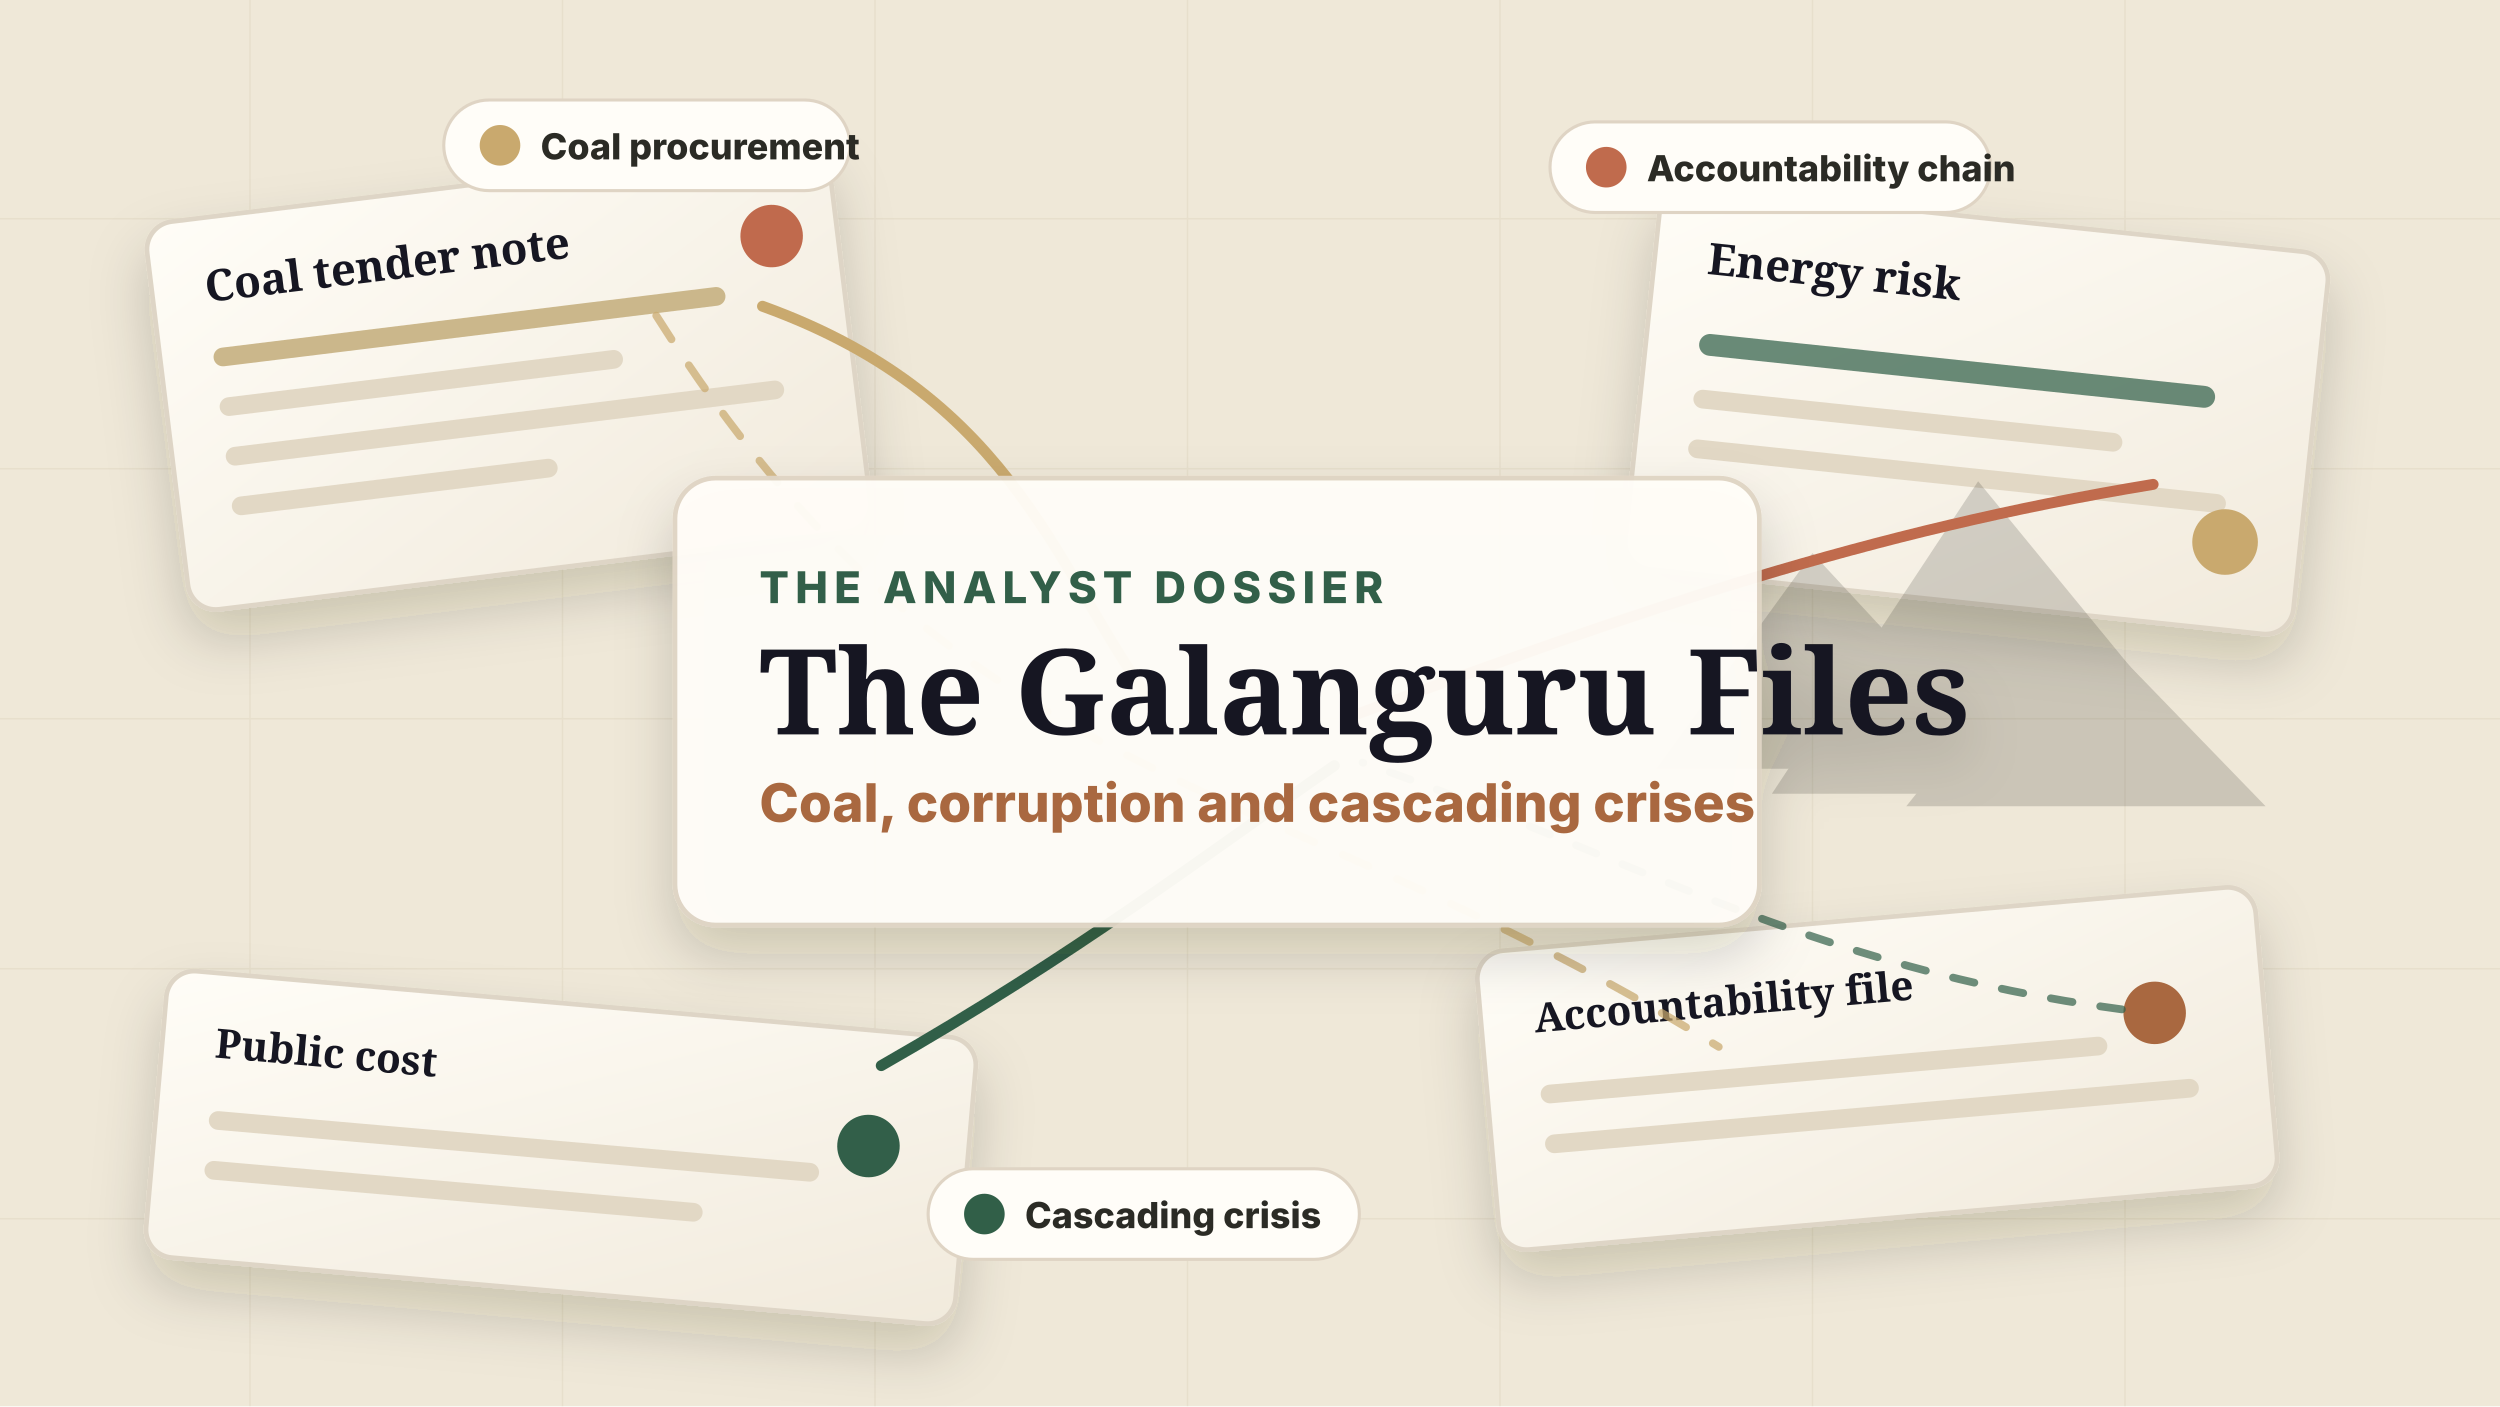
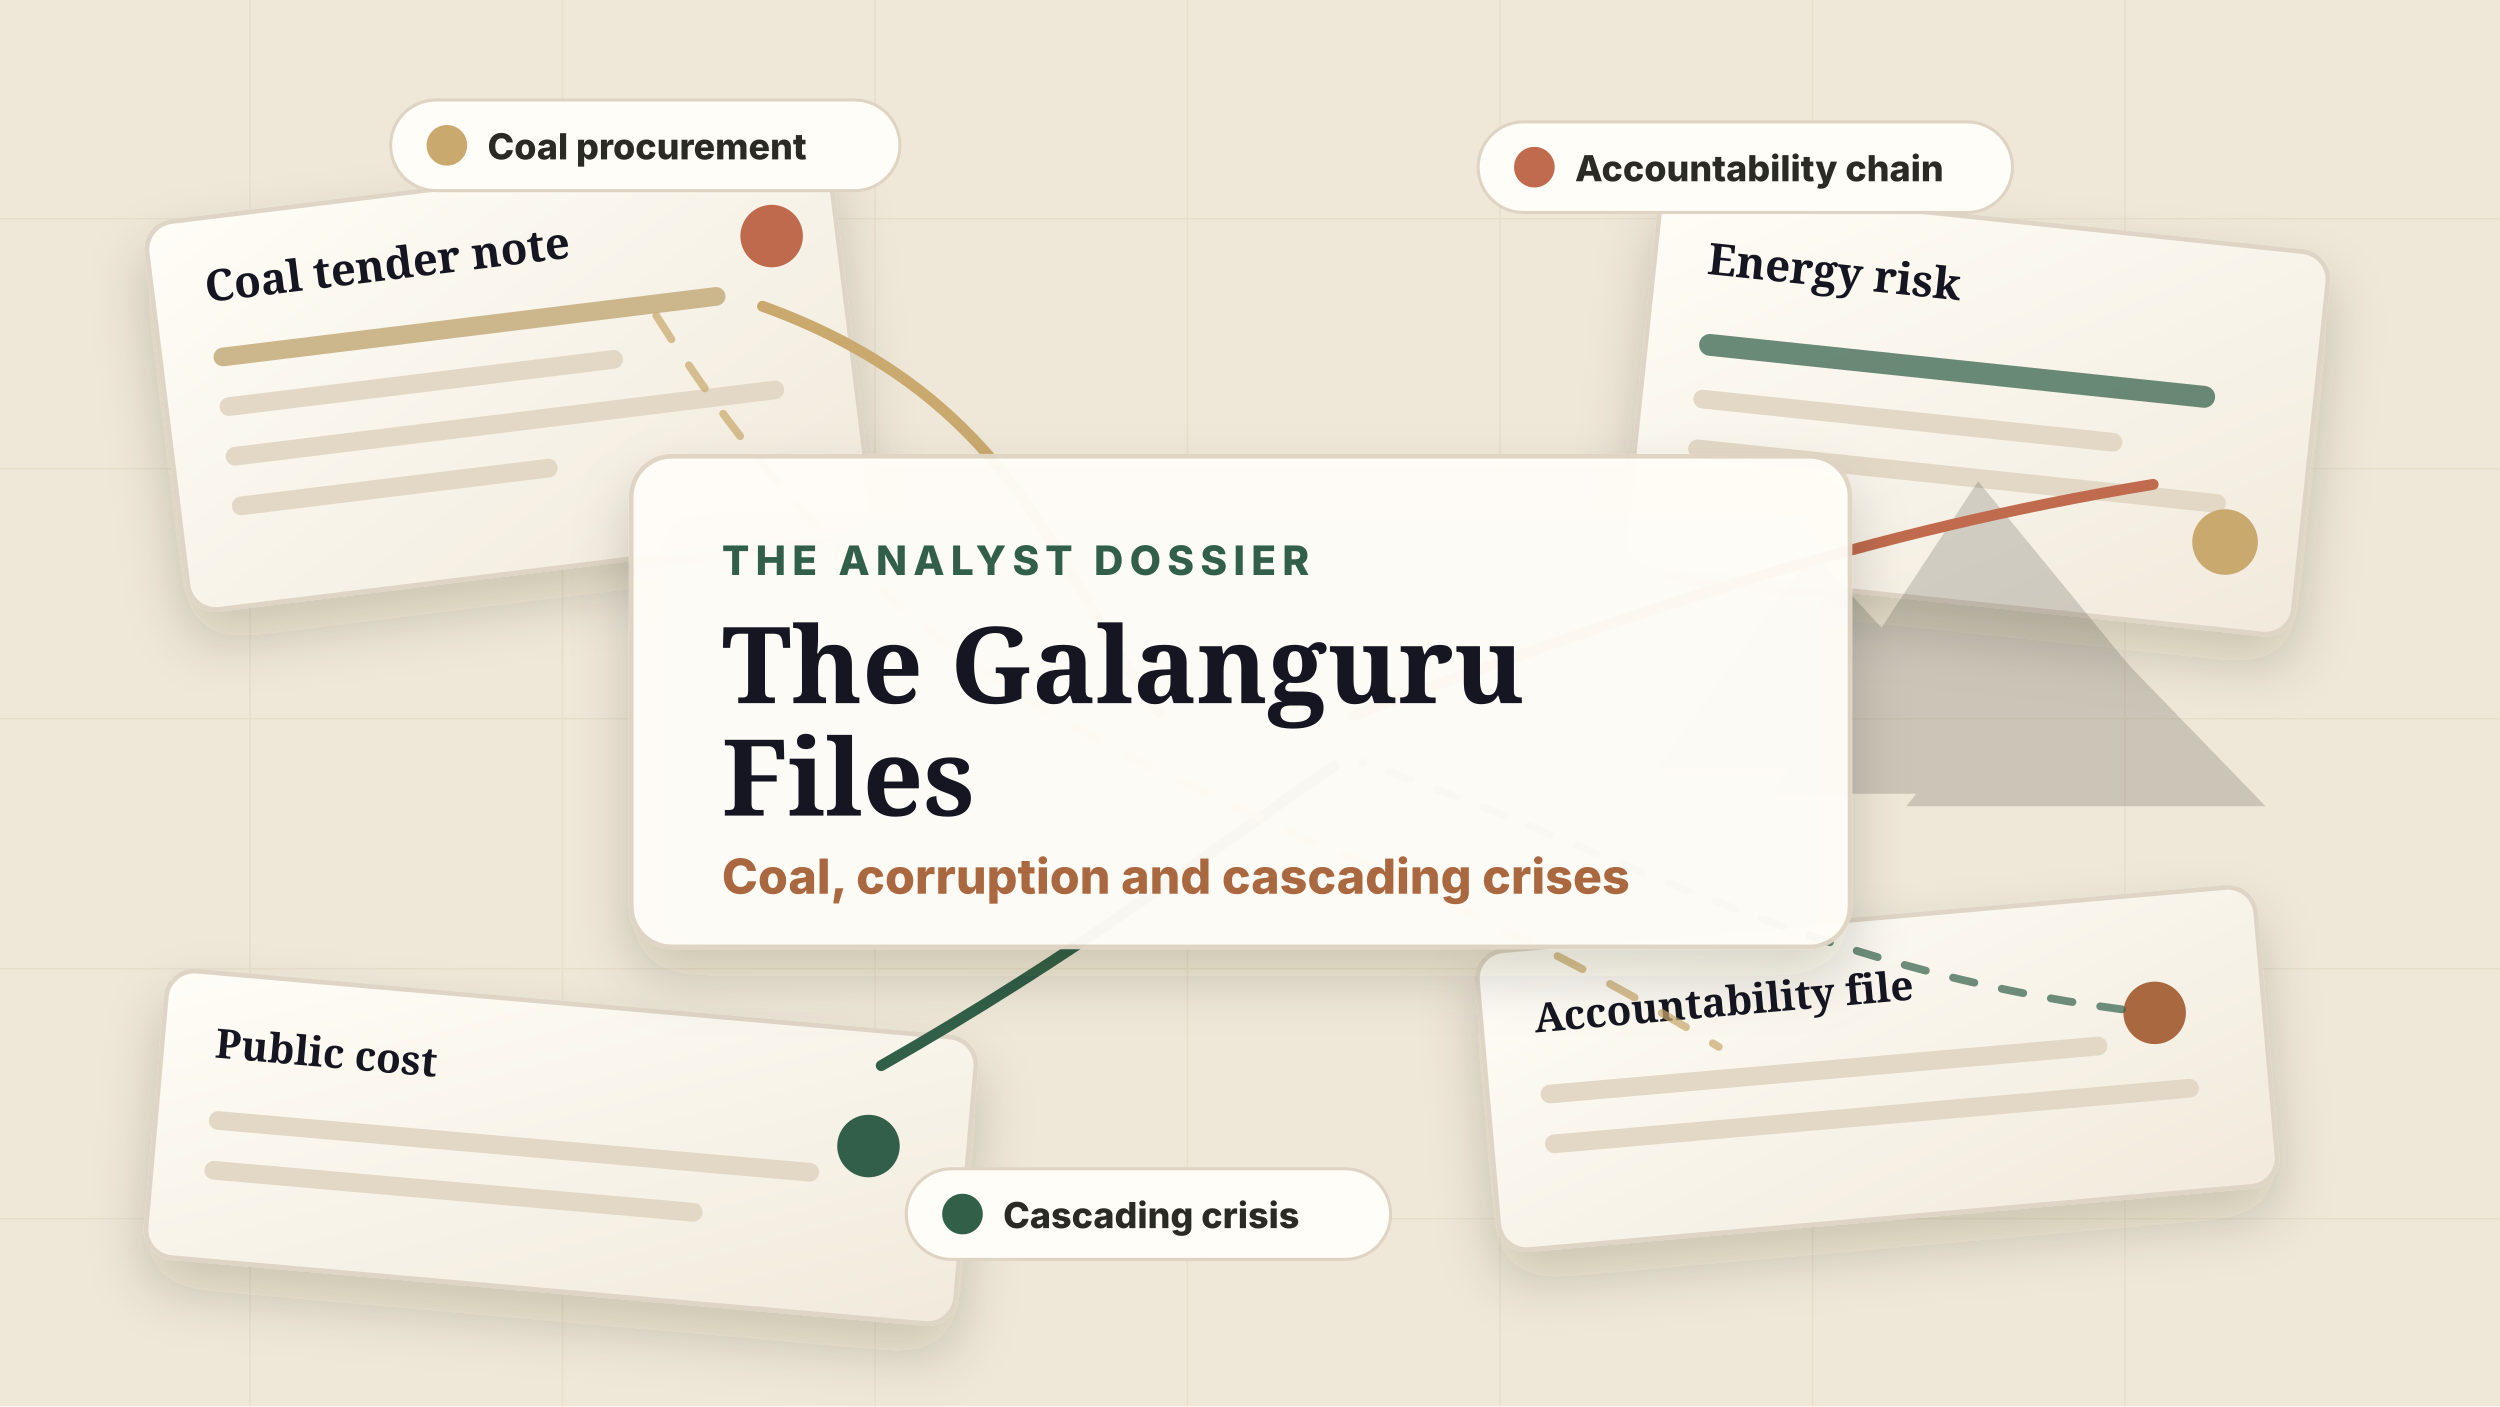
<svg xmlns="http://www.w3.org/2000/svg" viewBox="0 0 1600 900" role="img" aria-labelledby="title desc">
  <defs>
    <filter id="shadow" x="-20%" y="-20%" width="140%" height="140%">
      <feDropShadow dx="0" dy="18" stdDeviation="18" flood-color="#2a241b" flood-opacity="0.18" />
    </filter>
    <linearGradient id="paper" x1="0" x2="1" y1="0" y2="1">
      <stop offset="0" stop-color="#fffdf7" />
      <stop offset="1" stop-color="#f1eadc" />
    </linearGradient>
  </defs>
  <rect width="1600" height="900" fill="#f4efe3" />
  <rect x="0" y="0" width="1600" height="900" fill="#dacba9" opacity="0.2" />
  <g opacity="0.28" stroke="#d5c8ad" stroke-width="1">
    <path d="M0 140 H1600M0 300 H1600M0 460 H1600M0 620 H1600M0 780 H1600" />
    <path d="M160 0 V900M360 0 V900M560 0 V900M760 0 V900M960 0 V900M1160 0 V900M1360 0 V900" />
  </g>
  <g filter="url(#shadow)">
    <g transform="translate(92 144) rotate(-7)">
      <rect width="440" height="250" rx="18" fill="url(#paper)" stroke="#ded5c6" stroke-width="3" />
      <text x="34" y="54" font-family="Georgia, serif" font-size="28" font-weight="700" fill="#171822">Coal tender note</text>
      <rect x="34" y="84" width="330" height="12" rx="6" fill="#cbb78b" />
      <rect x="34" y="116" width="260" height="12" rx="6" fill="#e2d8c5" />
      <rect x="34" y="148" width="360" height="12" rx="6" fill="#e2d8c5" />
      <rect x="34" y="180" width="210" height="12" rx="6" fill="#e2d8c5" />
      <circle cx="398" cy="56" r="20" fill="#c06b4d" />
    </g>
    <g transform="translate(1064 118) rotate(6)">
      <rect width="430" height="246" rx="18" fill="url(#paper)" stroke="#ded5c6" stroke-width="3" />
      <text x="34" y="54" font-family="Georgia, serif" font-size="28" font-weight="700" fill="#171822">Energy risk</text>
      <rect x="34" y="92" width="332" height="14" rx="7" fill="#315f48" opacity="0.72" />
      <rect x="34" y="128" width="276" height="12" rx="6" fill="#e2d8c5" />
      <rect x="34" y="160" width="346" height="12" rx="6" fill="#e2d8c5" />
      <circle cx="382" cy="190" r="21" fill="#c9a96e" />
    </g>
    <g transform="translate(108 620) rotate(5)">
      <rect width="520" height="184" rx="18" fill="url(#paper)" stroke="#ded5c6" stroke-width="3" />
      <text x="34" y="54" font-family="Georgia, serif" font-size="26" font-weight="700" fill="#171822">Public cost</text>
      <rect x="34" y="88" width="392" height="12" rx="6" fill="#e2d8c5" />
      <rect x="34" y="120" width="320" height="12" rx="6" fill="#e2d8c5" />
      <circle cx="456" cy="74" r="20" fill="#315f48" />
    </g>
    <g transform="translate(944 610) rotate(-5)">
      <rect width="500" height="192" rx="18" fill="url(#paper)" stroke="#ded5c6" stroke-width="3" />
      <text x="34" y="54" font-family="Georgia, serif" font-size="26" font-weight="700" fill="#171822">Accountability file</text>
      <rect x="34" y="88" width="364" height="12" rx="6" fill="#e2d8c5" />
      <rect x="34" y="120" width="420" height="12" rx="6" fill="#e2d8c5" />
      <circle cx="430" cy="76" r="20" fill="#a9683f" />
    </g>
  </g>
  <g fill="#282720" opacity="0.18">
    <path d="M1060 492 L1160 354 L1288 492 Z" />
    <path d="M1134 508 L1266 308 L1430 508 Z" />
    <path d="M1220 516 L1324 386 L1450 516 Z" />
  </g>
  <g fill="none" stroke-linecap="round">
    <path d="M488 196 C654 256 676 370 742 456" stroke="#c9a96e" stroke-width="7" />
    <path d="M1378 310 C1196 340 1050 390 866 458" stroke="#c06b4d" stroke-width="7" />
    <path d="M564 682 C690 610 770 548 854 490" stroke="#315f48" stroke-width="7" />
    <path d="M1358 646 C1160 620 1034 544 872 488" stroke="#315f48" stroke-width="5" stroke-dasharray="14 18" opacity="0.7" />
    <path d="M420 202 C616 512 800 486 1100 670" stroke="#c9a96e" stroke-width="5" stroke-dasharray="18 20" opacity="0.72" />
  </g>
  <g filter="url(#shadow)">
-     <rect x="432" y="306" width="694" height="286" rx="26" fill="#fffdf8" opacity="0.96" stroke="#dfd4c4" stroke-width="3" />
-     <text x="486" y="386" font-family="Inter, Arial, sans-serif" font-size="28" font-weight="800" letter-spacing="4" fill="#315f48">THE ANALYST DOSSIER</text>
-     <text x="486" y="470" font-family="Georgia, serif" font-size="76" font-weight="800" fill="#181824">The Galanguru Files</text>
-     <text x="486" y="526" font-family="Inter, Arial, sans-serif" font-size="34" font-weight="800" fill="#a9683f">Coal, corruption and cascading crises</text>
+     <rect x="404" y="292" width="780" height="314" rx="26" fill="#fffdf8" opacity="0.96" stroke="#dfd4c4" stroke-width="3" />
+     <text x="462" y="368" font-family="Inter, Arial, sans-serif" font-size="26" font-weight="800" letter-spacing="4" fill="#315f48">THE ANALYST DOSSIER</text>
+     <text x="462" y="450" font-family="Georgia, serif" font-size="68" font-weight="800" fill="#181824">The Galanguru</text>
+     <text x="462" y="522" font-family="Georgia, serif" font-size="68" font-weight="800" fill="#181824">Files</text>
+     <text x="462" y="572" font-family="Inter, Arial, sans-serif" font-size="31" font-weight="800" fill="#a9683f">Coal, corruption and cascading crises</text>
  </g>
  <g font-family="Inter, Arial, sans-serif" font-weight="800">
-     <g transform="translate(284 64)">
-       <rect width="260" height="58" rx="29" fill="#fffdf8" stroke="#dfd4c4" stroke-width="2" />
+     <g transform="translate(250 64)">
+       <rect width="326" height="58" rx="29" fill="#fffdf8" stroke="#dfd4c4" stroke-width="2" />
      <circle cx="36" cy="29" r="13" fill="#c9a96e" />
      <text x="62" y="38" font-size="23" fill="#2b2b25">Coal procurement</text>
    </g>
-     <g transform="translate(992 78)">
-       <rect width="282" height="58" rx="29" fill="#fffdf8" stroke="#dfd4c4" stroke-width="2" />
+     <g transform="translate(946 78)">
+       <rect width="342" height="58" rx="29" fill="#fffdf8" stroke="#dfd4c4" stroke-width="2" />
      <circle cx="36" cy="29" r="13" fill="#c06b4d" />
      <text x="62" y="38" font-size="23" fill="#2b2b25">Accountability chain</text>
    </g>
-     <g transform="translate(594 748)">
-       <rect width="276" height="58" rx="29" fill="#fffdf8" stroke="#dfd4c4" stroke-width="2" />
+     <g transform="translate(580 748)">
+       <rect width="310" height="58" rx="29" fill="#fffdf8" stroke="#dfd4c4" stroke-width="2" />
      <circle cx="36" cy="29" r="13" fill="#315f48" />
      <text x="62" y="38" font-size="23" fill="#2b2b25">Cascading crisis</text>
    </g>
  </g>
</svg>
